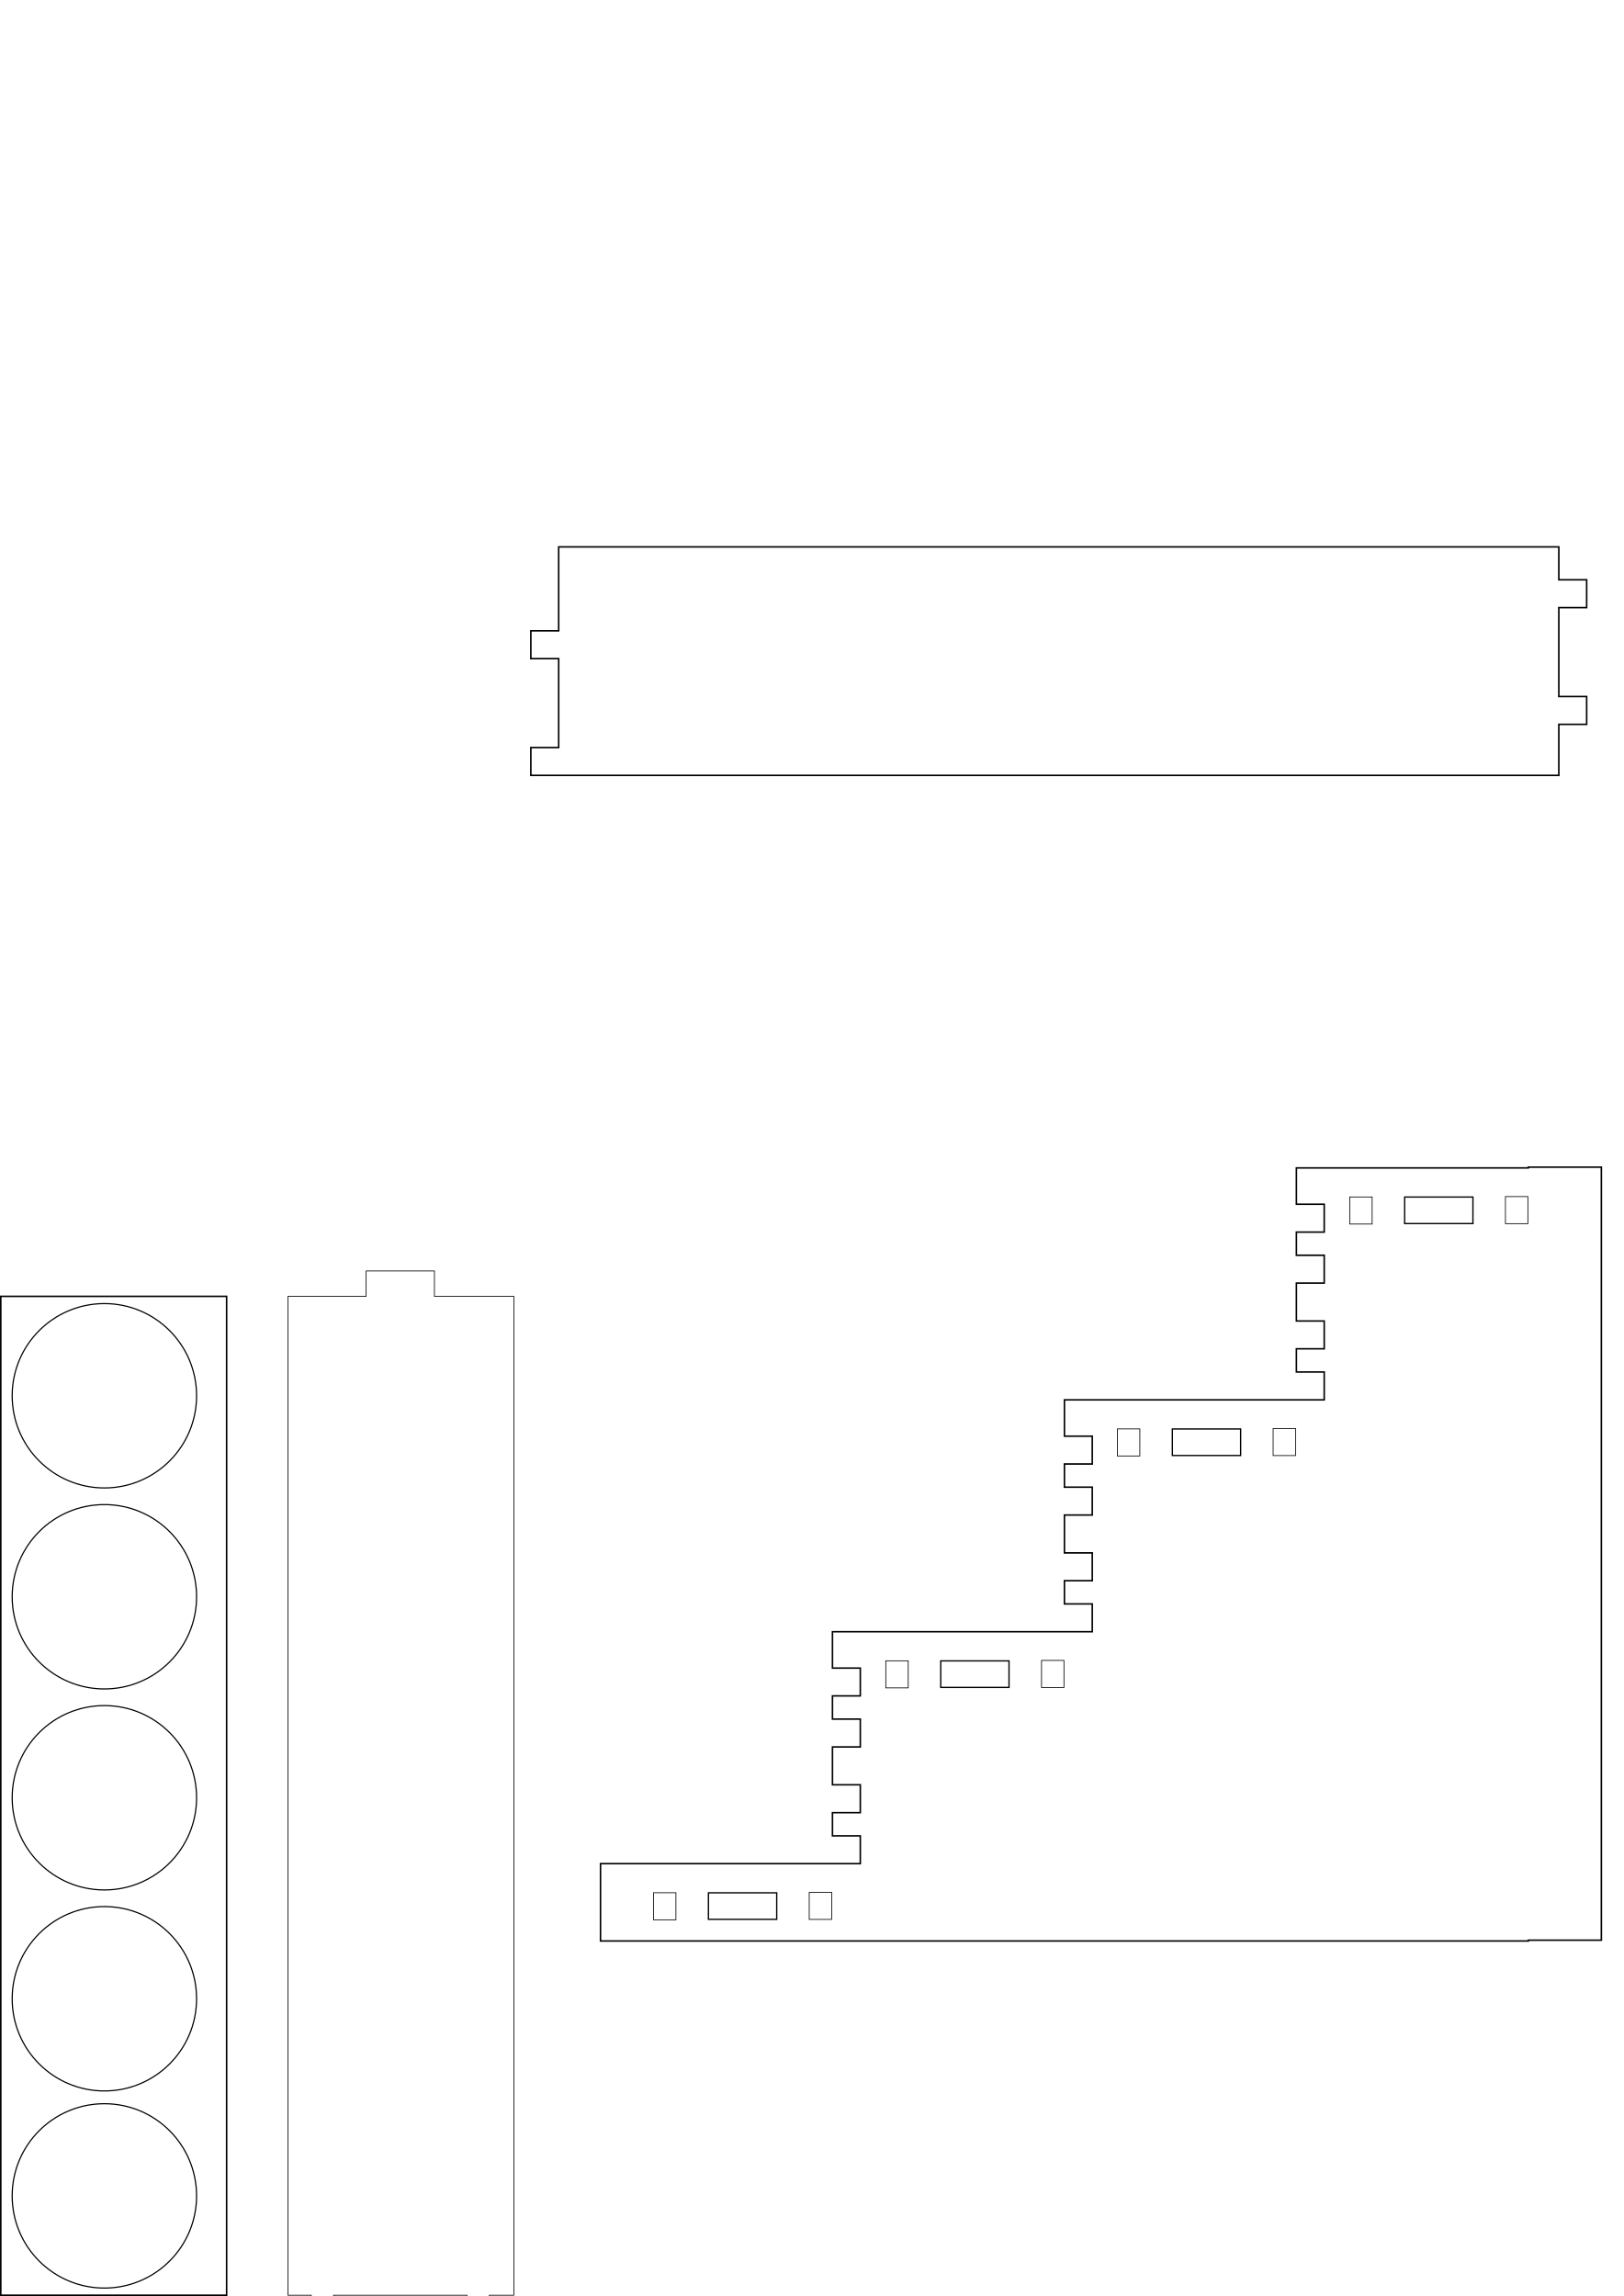
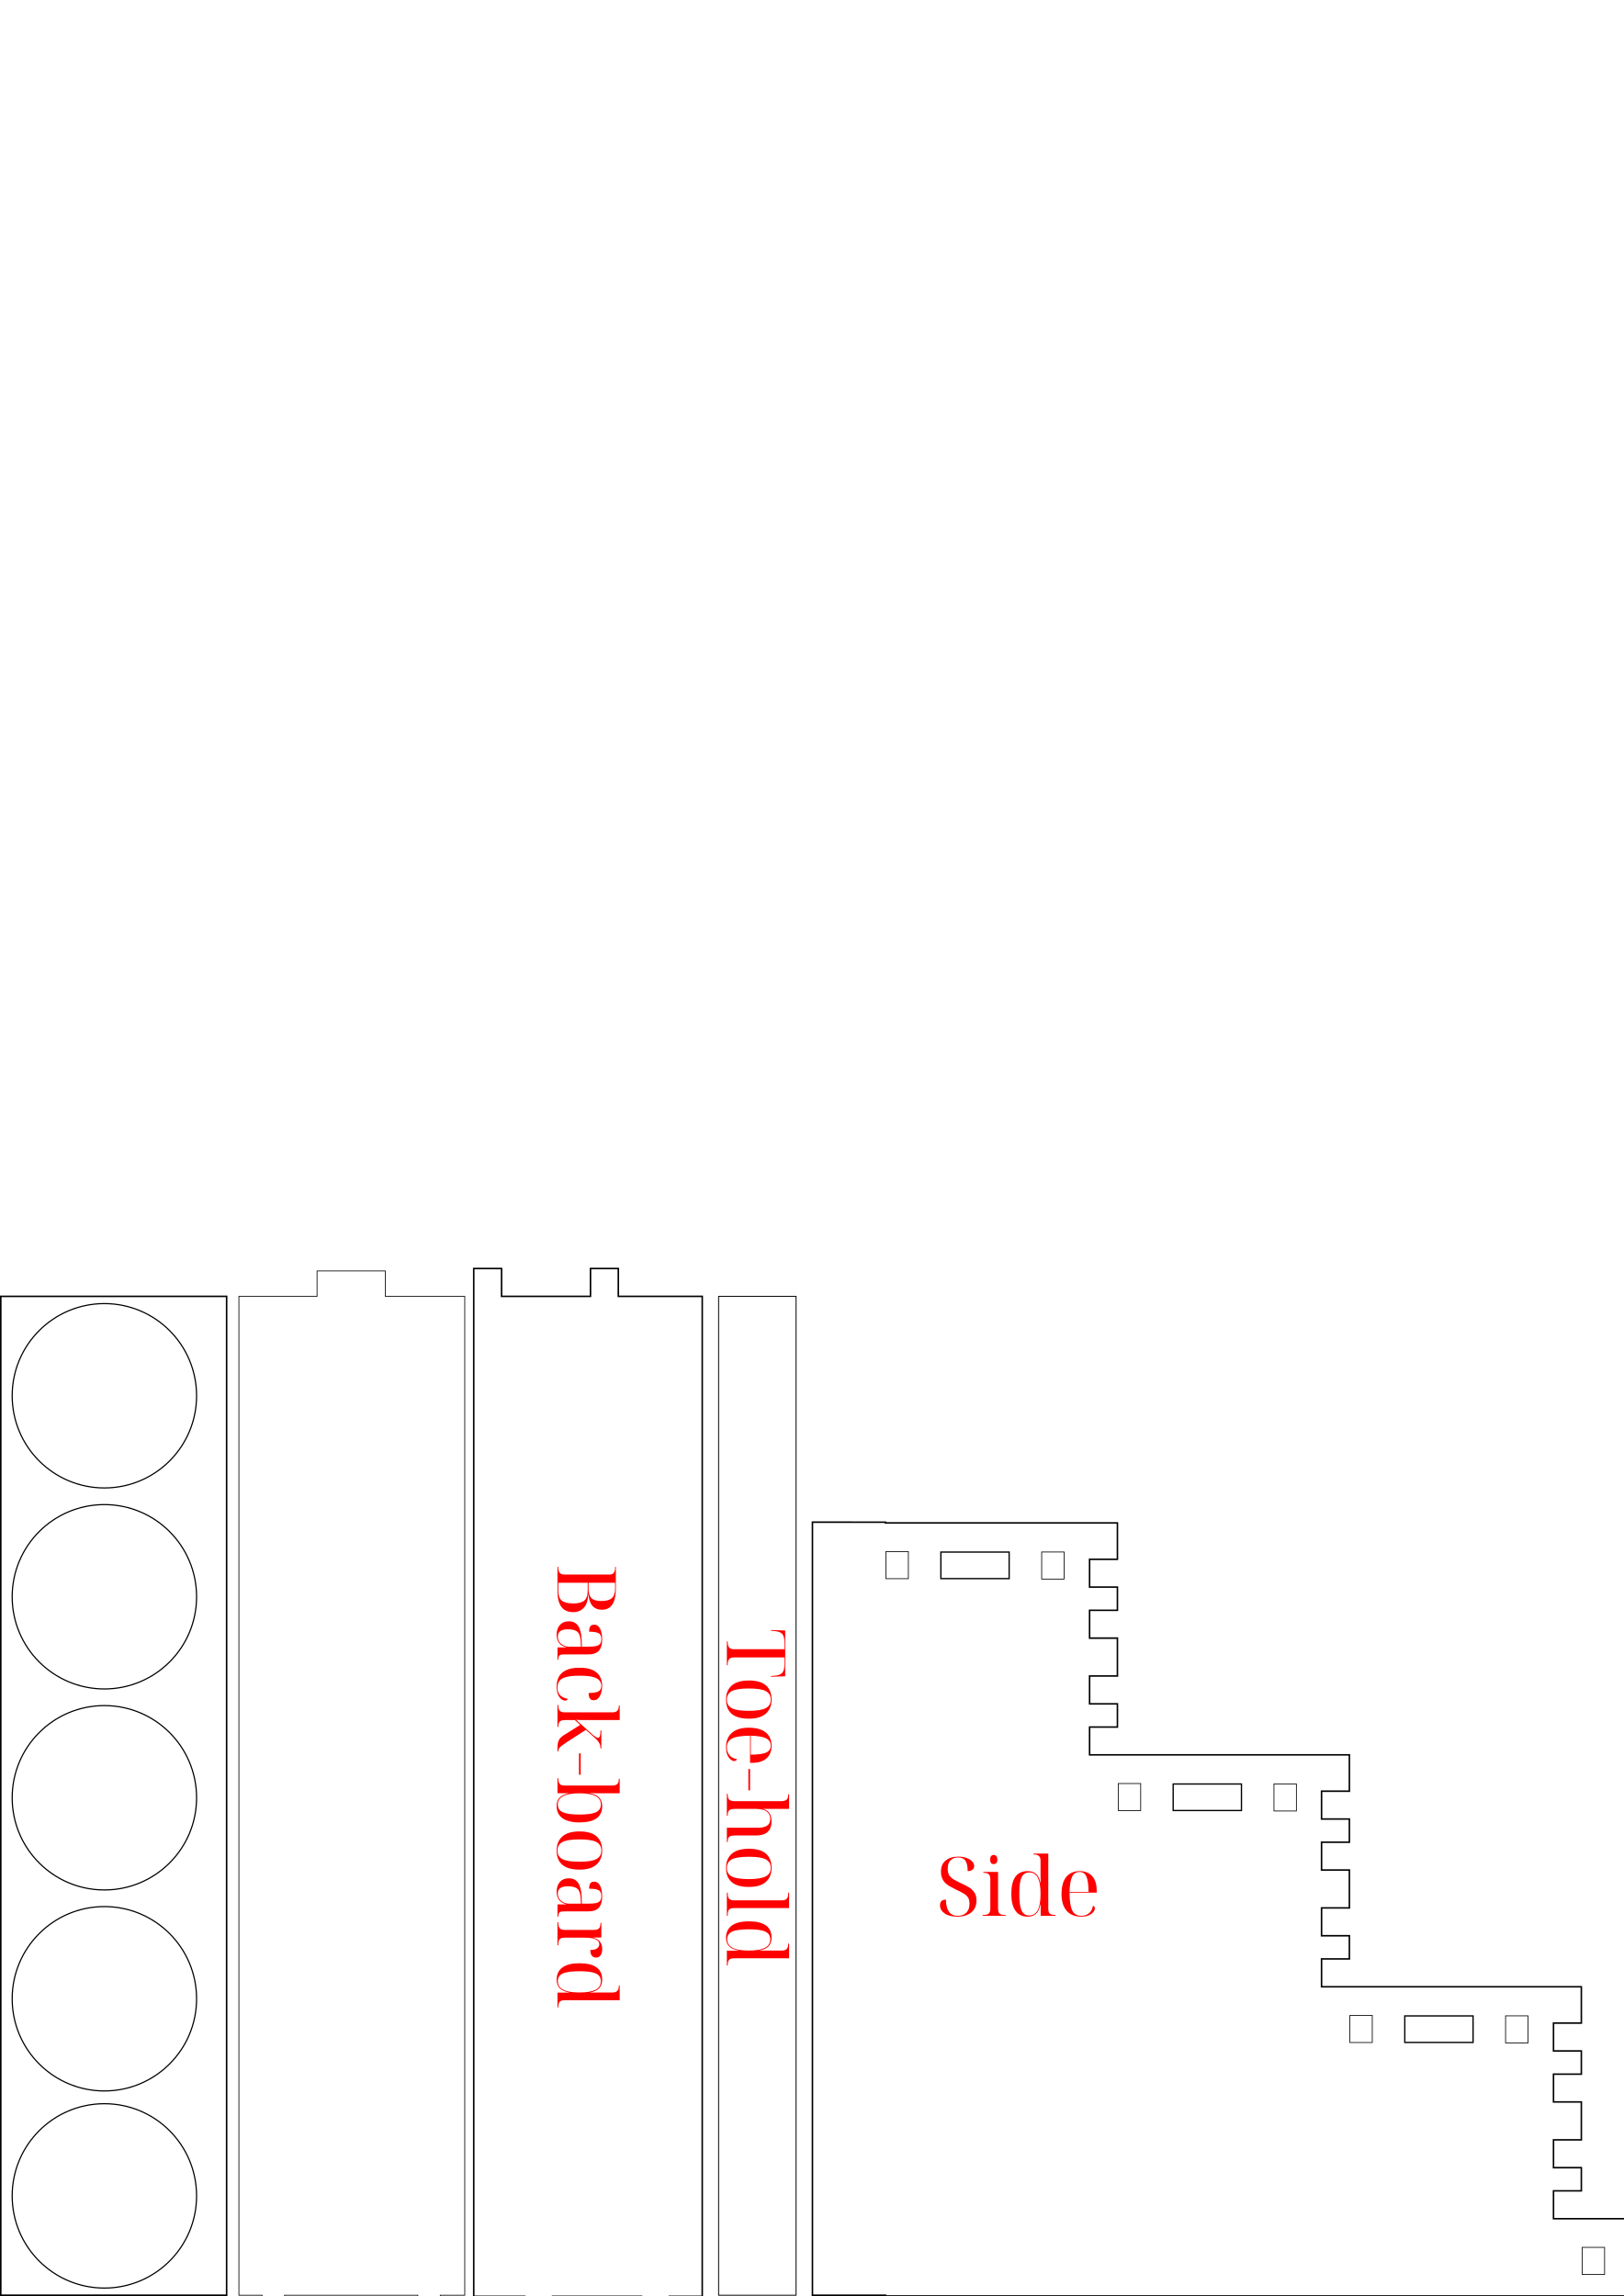
<svg xmlns="http://www.w3.org/2000/svg" width="210mm" height="297mm" viewBox="0 0 210 297" version="1.1" id="svg8">
  <defs id="defs2" />
  <g id="layer1">
    <g id="g4742" transform="translate(-210.0738,-16.57071)">
      <rect y="208.176" x="-153.652" height="10" width="30" id="rect4485-5" style="opacity:1;fill:none;fill-opacity:1;stroke:#000000;stroke-width:0.2;stroke-linejoin:miter;stroke-miterlimit:4;stroke-dasharray:none;stroke-opacity:1" />
      <rect y="178.176" x="-123.652" height="40" width="30" id="rect4485-3-62" style="opacity:1;fill:none;fill-opacity:1;stroke:#000000;stroke-width:0.4;stroke-linejoin:miter;stroke-miterlimit:4;stroke-dasharray:none;stroke-opacity:1" />
      <rect y="148.176" x="-93.652" height="70" width="30" id="rect4485-3-6-9" style="opacity:1;fill:none;fill-opacity:1;stroke:#000000;stroke-width:0.529;stroke-linejoin:miter;stroke-miterlimit:4;stroke-dasharray:none;stroke-opacity:1" />
      <rect y="118.176" x="-63.652" height="100" width="30" id="rect4485-3-6-7-1" style="opacity:1;fill:none;fill-opacity:1;stroke:#000000;stroke-width:0.632;stroke-linejoin:miter;stroke-miterlimit:4;stroke-dasharray:none;stroke-opacity:1" />
    </g>
-     <path style="opacity:1;fill:none;fill-opacity:1;stroke:#000000;stroke-width:0.2;stroke-linejoin:miter;stroke-miterlimit:4;stroke-dasharray:none;stroke-opacity:1" d="m 72.256,70.744 v 10.854 h -3.6 v 3.6 h 3.6 v 11.5 h -3.6 v 3.6 h 3.6 129.354 v -6.6 h 3.6 v -3.6 h -3.6 v -11.5 h 3.6 v -3.6 h -3.6 v -4.254 z" id="rect4586-2" />
-     <g transform="translate(-367.0947,19.2434)" id="g4709-5">
+     <path style="opacity:1;fill:none;fill-opacity:1;stroke:#000000;stroke-width:0.2;stroke-linejoin:miter;stroke-miterlimit:4;stroke-dasharray:none;stroke-opacity:1" d="M 90.824,167.69 H 79.97 v -3.6 h -3.6 v 3.6 h -11.5 v -3.6 h -3.6 v 3.6 129.354 h 6.6 v 3.6 h 3.6 v -3.6 h 11.5 v 3.6 h 3.6 v -3.6 h 4.254 z" id="rect4586-2" />
+     <g transform="translate(-269.0068,-33.14142)" id="g4709-5">
      <rect y="203.635" x="42.968" height="3.6" width="3.6" id="rect4586-2-9" style="opacity:1;fill:none;fill-opacity:1;stroke:#000000;stroke-width:0.2;stroke-linejoin:miter;stroke-miterlimit:4;stroke-dasharray:none;stroke-opacity:1" />
      <rect y="210.235" x="42.968" height="3.6" width="3.6" id="rect4586-9-0-2" style="opacity:1;fill:none;fill-opacity:1;stroke:#000000;stroke-width:0.2;stroke-linejoin:miter;stroke-miterlimit:4;stroke-dasharray:none;stroke-opacity:1" />
      <rect y="218.735" x="42.968" height="3.6" width="3.6" id="rect4586-3-23-2" style="opacity:1;fill:none;fill-opacity:1;stroke:#000000;stroke-width:0.2;stroke-linejoin:miter;stroke-miterlimit:4;stroke-dasharray:none;stroke-opacity:1" />
      <rect y="225.335" x="42.968" height="3.6" width="3.6" id="rect4586-6-7-8" style="opacity:1;fill:none;fill-opacity:1;stroke:#000000;stroke-width:0.2;stroke-linejoin:miter;stroke-miterlimit:4;stroke-dasharray:none;stroke-opacity:1" />
    </g>
-     <g id="g5037" transform="translate(77.36654,-45.72928)">
+     <g id="g5037" transform="matrix(-1,0,0,1,234.8211,0.1954439)">
      <path id="rect4485" d="m 120.3,196.705 v 0.1 H 90.3 v 4.7 h 3.6 v 3.6 h -3.6 v 3 h 3.6 v 3.6 h -3.6 v 4.9 h 3.6 v 3.6 h -3.6 v 3 h 3.6 v 3.6 H 90.3 60.3 v 4.699 h 3.6 v 3.6 h -3.6 v 3 h 3.6 v 3.6 h -3.6 v 4.9 h 3.6 v 3.6 h -3.6 v 3 h 3.6 v 3.6 h -3.6 -30 v 4.7 h 3.6 v 3.6 h -3.6 v 3 h 3.6 v 3.6 h -3.6 v 4.9 h 3.6 v 3.6 h -3.6 v 3 h 3.6 v 3.6 H 30.3 0.3 v 10 H 30.3 60.3 90.3 120.3 v -0.1 h 9.444 v -100 z" style="opacity:1;fill:none;fill-opacity:1;stroke:#000000;stroke-width:0.2;stroke-linejoin:miter;stroke-miterlimit:4;stroke-dasharray:none;stroke-opacity:1" />
      <rect y="260.564" x="37.196" height="3.502" width="2.902" id="rect4792" style="opacity:1;fill:none;fill-opacity:1;stroke:#000000;stroke-width:0.098;stroke-linejoin:miter;stroke-miterlimit:4;stroke-dasharray:none;stroke-opacity:1" />
      <rect y="260.513" x="57.338" height="3.502" width="2.902" id="rect4792-2" style="opacity:1;fill:none;fill-opacity:1;stroke:#000000;stroke-width:0.098;stroke-linejoin:miter;stroke-miterlimit:4;stroke-dasharray:none;stroke-opacity:1" />
      <rect y="260.574" x="44.303" height="3.431" width="8.831" id="rect4792-2-9" style="opacity:1;fill:none;fill-opacity:1;stroke:#000000;stroke-width:0.169;stroke-linejoin:miter;stroke-miterlimit:4;stroke-dasharray:none;stroke-opacity:1" />
      <rect y="290.565" x="7.152" height="3.502" width="2.902" id="rect4792-1" style="opacity:1;fill:none;fill-opacity:1;stroke:#000000;stroke-width:0.098;stroke-linejoin:miter;stroke-miterlimit:4;stroke-dasharray:none;stroke-opacity:1" />
      <rect y="290.513" x="27.294" height="3.502" width="2.902" id="rect4792-2-94" style="opacity:1;fill:none;fill-opacity:1;stroke:#000000;stroke-width:0.098;stroke-linejoin:miter;stroke-miterlimit:4;stroke-dasharray:none;stroke-opacity:1" />
      <rect y="290.574" x="14.258" height="3.431" width="8.831" id="rect4792-2-9-7" style="opacity:1;fill:none;fill-opacity:1;stroke:#000000;stroke-width:0.169;stroke-linejoin:miter;stroke-miterlimit:4;stroke-dasharray:none;stroke-opacity:1" />
      <rect y="230.565" x="67.152" height="3.502" width="2.902" id="rect4792-5" style="opacity:1;fill:none;fill-opacity:1;stroke:#000000;stroke-width:0.098;stroke-linejoin:miter;stroke-miterlimit:4;stroke-dasharray:none;stroke-opacity:1" />
      <rect y="230.513" x="87.293" height="3.502" width="2.902" id="rect4792-2-0" style="opacity:1;fill:none;fill-opacity:1;stroke:#000000;stroke-width:0.098;stroke-linejoin:miter;stroke-miterlimit:4;stroke-dasharray:none;stroke-opacity:1" />
      <rect y="230.574" x="74.258" height="3.431" width="8.831" id="rect4792-2-9-3" style="opacity:1;fill:none;fill-opacity:1;stroke:#000000;stroke-width:0.169;stroke-linejoin:miter;stroke-miterlimit:4;stroke-dasharray:none;stroke-opacity:1" />
      <rect y="200.564" x="97.196" height="3.502" width="2.902" id="rect4792-0" style="opacity:1;fill:none;fill-opacity:1;stroke:#000000;stroke-width:0.098;stroke-linejoin:miter;stroke-miterlimit:4;stroke-dasharray:none;stroke-opacity:1" />
      <rect y="200.513" x="117.338" height="3.502" width="2.902" id="rect4792-2-6" style="opacity:1;fill:none;fill-opacity:1;stroke:#000000;stroke-width:0.098;stroke-linejoin:miter;stroke-miterlimit:4;stroke-dasharray:none;stroke-opacity:1" />
      <rect y="200.574" x="104.303" height="3.431" width="8.831" id="rect4792-2-9-32" style="opacity:1;fill:none;fill-opacity:1;stroke:#000000;stroke-width:0.169;stroke-linejoin:miter;stroke-miterlimit:4;stroke-dasharray:none;stroke-opacity:1" />
    </g>
-     <path style="opacity:1;fill:none;fill-opacity:1;stroke:#000000;stroke-width:0.098;stroke-linejoin:miter;stroke-miterlimit:4;stroke-dasharray:none;stroke-opacity:1" d="m 47.355,164.405 v 3.285 H 37.248 v 129.21 h 3.001 v 3.035 H 43.151 v -3.035 h 17.239 v 2.984 h 2.902 v -2.984 h 3.166 V 167.69 H 56.186 v -3.285 z" id="rect4792-1-1" />
-     <g transform="translate(-73.63425,-110.9763)" id="g4838-3-6-7">
+     <g transform="translate(-267.1374,-105.6309)" id="g4838-3-6-7">
      <rect y="260.759" x="37.463" height="3.502" width="2.902" id="rect4792-1-1-6" style="opacity:1;fill:none;fill-opacity:1;stroke:#000000;stroke-width:0.098;stroke-linejoin:miter;stroke-miterlimit:4;stroke-dasharray:none;stroke-opacity:1" />
      <rect y="260.708" x="57.605" height="3.502" width="2.902" id="rect4792-2-94-5-5" style="opacity:1;fill:none;fill-opacity:1;stroke:#000000;stroke-width:0.098;stroke-linejoin:miter;stroke-miterlimit:4;stroke-dasharray:none;stroke-opacity:1" />
      <rect y="260.769" x="44.569" height="3.431" width="8.831" id="rect4792-2-9-7-5-6" style="opacity:1;fill:none;fill-opacity:1;stroke:#000000;stroke-width:0.169;stroke-linejoin:miter;stroke-miterlimit:4;stroke-dasharray:none;stroke-opacity:1" />
      <rect y="257" x="30.567" height="7.193" width="33.644" id="rect4832-8-4-9" style="opacity:1;fill:none;fill-opacity:1;stroke:#000000;stroke-width:0.2;stroke-linejoin:miter;stroke-miterlimit:4;stroke-dasharray:none;stroke-opacity:1" />
    </g>
    <rect style="opacity:1;fill:none;fill-opacity:1;stroke:#000000;stroke-width:0.2;stroke-linejoin:miter;stroke-miterlimit:4;stroke-dasharray:none;stroke-opacity:1" id="rect4985" width="29.21" height="129.21" x="0.1" y="167.69" />
    <circle style="opacity:1;fill:none;fill-opacity:1;stroke:#000000;stroke-width:0.152;stroke-linejoin:miter;stroke-miterlimit:4;stroke-dasharray:none;stroke-opacity:1" id="path4560" cx="13.5" cy="284.05" r="11.924" />
    <circle style="opacity:1;fill:none;fill-opacity:1;stroke:#000000;stroke-width:0.152;stroke-linejoin:miter;stroke-miterlimit:4;stroke-dasharray:none;stroke-opacity:1" id="path4560-3" cx="13.5" cy="258.551" r="11.924" />
    <circle style="opacity:1;fill:none;fill-opacity:1;stroke:#000000;stroke-width:0.152;stroke-linejoin:miter;stroke-miterlimit:4;stroke-dasharray:none;stroke-opacity:1" id="path4560-3-6" cx="13.5" cy="232.551" r="11.924" />
    <circle style="opacity:1;fill:none;fill-opacity:1;stroke:#000000;stroke-width:0.152;stroke-linejoin:miter;stroke-miterlimit:4;stroke-dasharray:none;stroke-opacity:1" id="path4560-3-6-7" cx="13.5" cy="206.551" r="11.924" />
    <circle style="opacity:1;fill:none;fill-opacity:1;stroke:#000000;stroke-width:0.152;stroke-linejoin:miter;stroke-miterlimit:4;stroke-dasharray:none;stroke-opacity:1" id="path4560-3-6-7-5" cx="13.5" cy="180.55" r="11.924" />
+     <path style="opacity:1;fill:none;fill-opacity:1;stroke:#000000;stroke-width:0.098;stroke-linejoin:miter;stroke-miterlimit:4;stroke-dasharray:none;stroke-opacity:1" d="m 41.005,164.405 v 3.285 H 30.898 v 129.21 h 3.001 v 3.035 h 2.902 v -3.035 h 17.239 v 2.984 h 2.902 v -2.984 h 3.166 V 167.69 H 49.836 v -3.285 z" id="rect4792-1-1" />
+     <rect style="opacity:1;fill:none;fill-opacity:1;stroke:#000000;stroke-width:0.117;stroke-linejoin:miter;stroke-miterlimit:4;stroke-dasharray:none;stroke-opacity:1" id="rect4985-1" width="10.019" height="129.21" x="-102.96" y="-296.9" transform="scale(-1)" />
+     <flowRoot xml:space="preserve" id="flowRoot7244" style="font-style:normal;font-variant:normal;font-weight:normal;font-stretch:normal;font-size:40px;line-height:1.25;font-family:'Noto Serif Display';-inkscape-font-specification:'Noto Serif Display';letter-spacing:0px;word-spacing:0px;fill:#ff0000;fill-opacity:1;stroke:none" transform="matrix(0,0.2645833,-0.2645833,0,245.1849,175.2757)">
+       <flowRegion id="flowRegion7246" style="fill:#ff0000">
+         <rect id="rect7248" width="156.574" height="50.508" x="141.421" y="733.611" style="fill:#ff0000" />
+       </flowRegion>
+       <flowPara id="flowPara7250">Bottom</flowPara>
+       <flowPara id="flowPara7252" />
+     </flowRoot>
+     <text xml:space="preserve" style="font-style:normal;font-variant:normal;font-weight:normal;font-stretch:normal;font-size:10.583px;line-height:1.25;font-family:'Noto Serif Display';-inkscape-font-specification:'Noto Serif Display';letter-spacing:0px;word-spacing:0px;fill:#ff0000;fill-opacity:1;stroke:none;stroke-width:0.265" x="202.273" y="-72.101" id="text7256" transform="rotate(90)">
+       <tspan x="202.273" y="-72.101" style="fill:#ff0000;stroke-width:0.265" id="tspan7258">Back-board</tspan>
+     </text>
+     <text xml:space="preserve" style="font-style:normal;font-variant:normal;font-weight:normal;font-stretch:normal;font-size:10.583px;line-height:1.25;font-family:'Noto Serif Display';-inkscape-font-specification:'Noto Serif Display';letter-spacing:0px;word-spacing:0px;fill:#ff0000;fill-opacity:1;stroke:none;stroke-width:0.265;" x="121.073" y="247.822" id="text7264">
+       <tspan id="tspan7262" x="121.073" y="247.822" style="stroke-width:0.265;fill:#ff0000;">Side</tspan>
+     </text>
+     <text xml:space="preserve" style="font-style:normal;font-variant:normal;font-weight:normal;font-stretch:normal;font-size:10.583px;line-height:1.25;font-family:'Noto Serif Display';-inkscape-font-specification:'Noto Serif Display';letter-spacing:0px;word-spacing:0px;fill:#ff0000;fill-opacity:1;stroke:none;stroke-width:0.265" x="210.632" y="-94.005" id="text7268" transform="rotate(90)">
+       <tspan id="tspan7266" x="210.632" y="-94.005" style="fill:#ff0000;stroke:none;stroke-width:0.265">Toe-hold</tspan>
+     </text>
+     <flowRoot xml:space="preserve" id="flowRoot7282" style="font-style:normal;font-variant:normal;font-weight:normal;font-stretch:normal;font-size:40px;line-height:1.25;font-family:'Noto Serif Display';-inkscape-font-specification:'Noto Serif Display';letter-spacing:0px;word-spacing:0px;fill:#ff0000;fill-opacity:1;stroke:none" transform="matrix(0,0.2645833,-0.2645833,0,221.7079,218.518)">
+       <flowRegion id="flowRegion7284" style="fill:#ff0000">
+         <rect id="rect7286" width="735.368" height="96.059" x="-75.761" y="761.895" style="fill:#ff0000" />
+       </flowRegion>
+       <flowPara id="flowPara7288">Paint-Hataka</flowPara>
+       <flowPara id="flowPara7290" />
+     </flowRoot>
  </g>
</svg>
